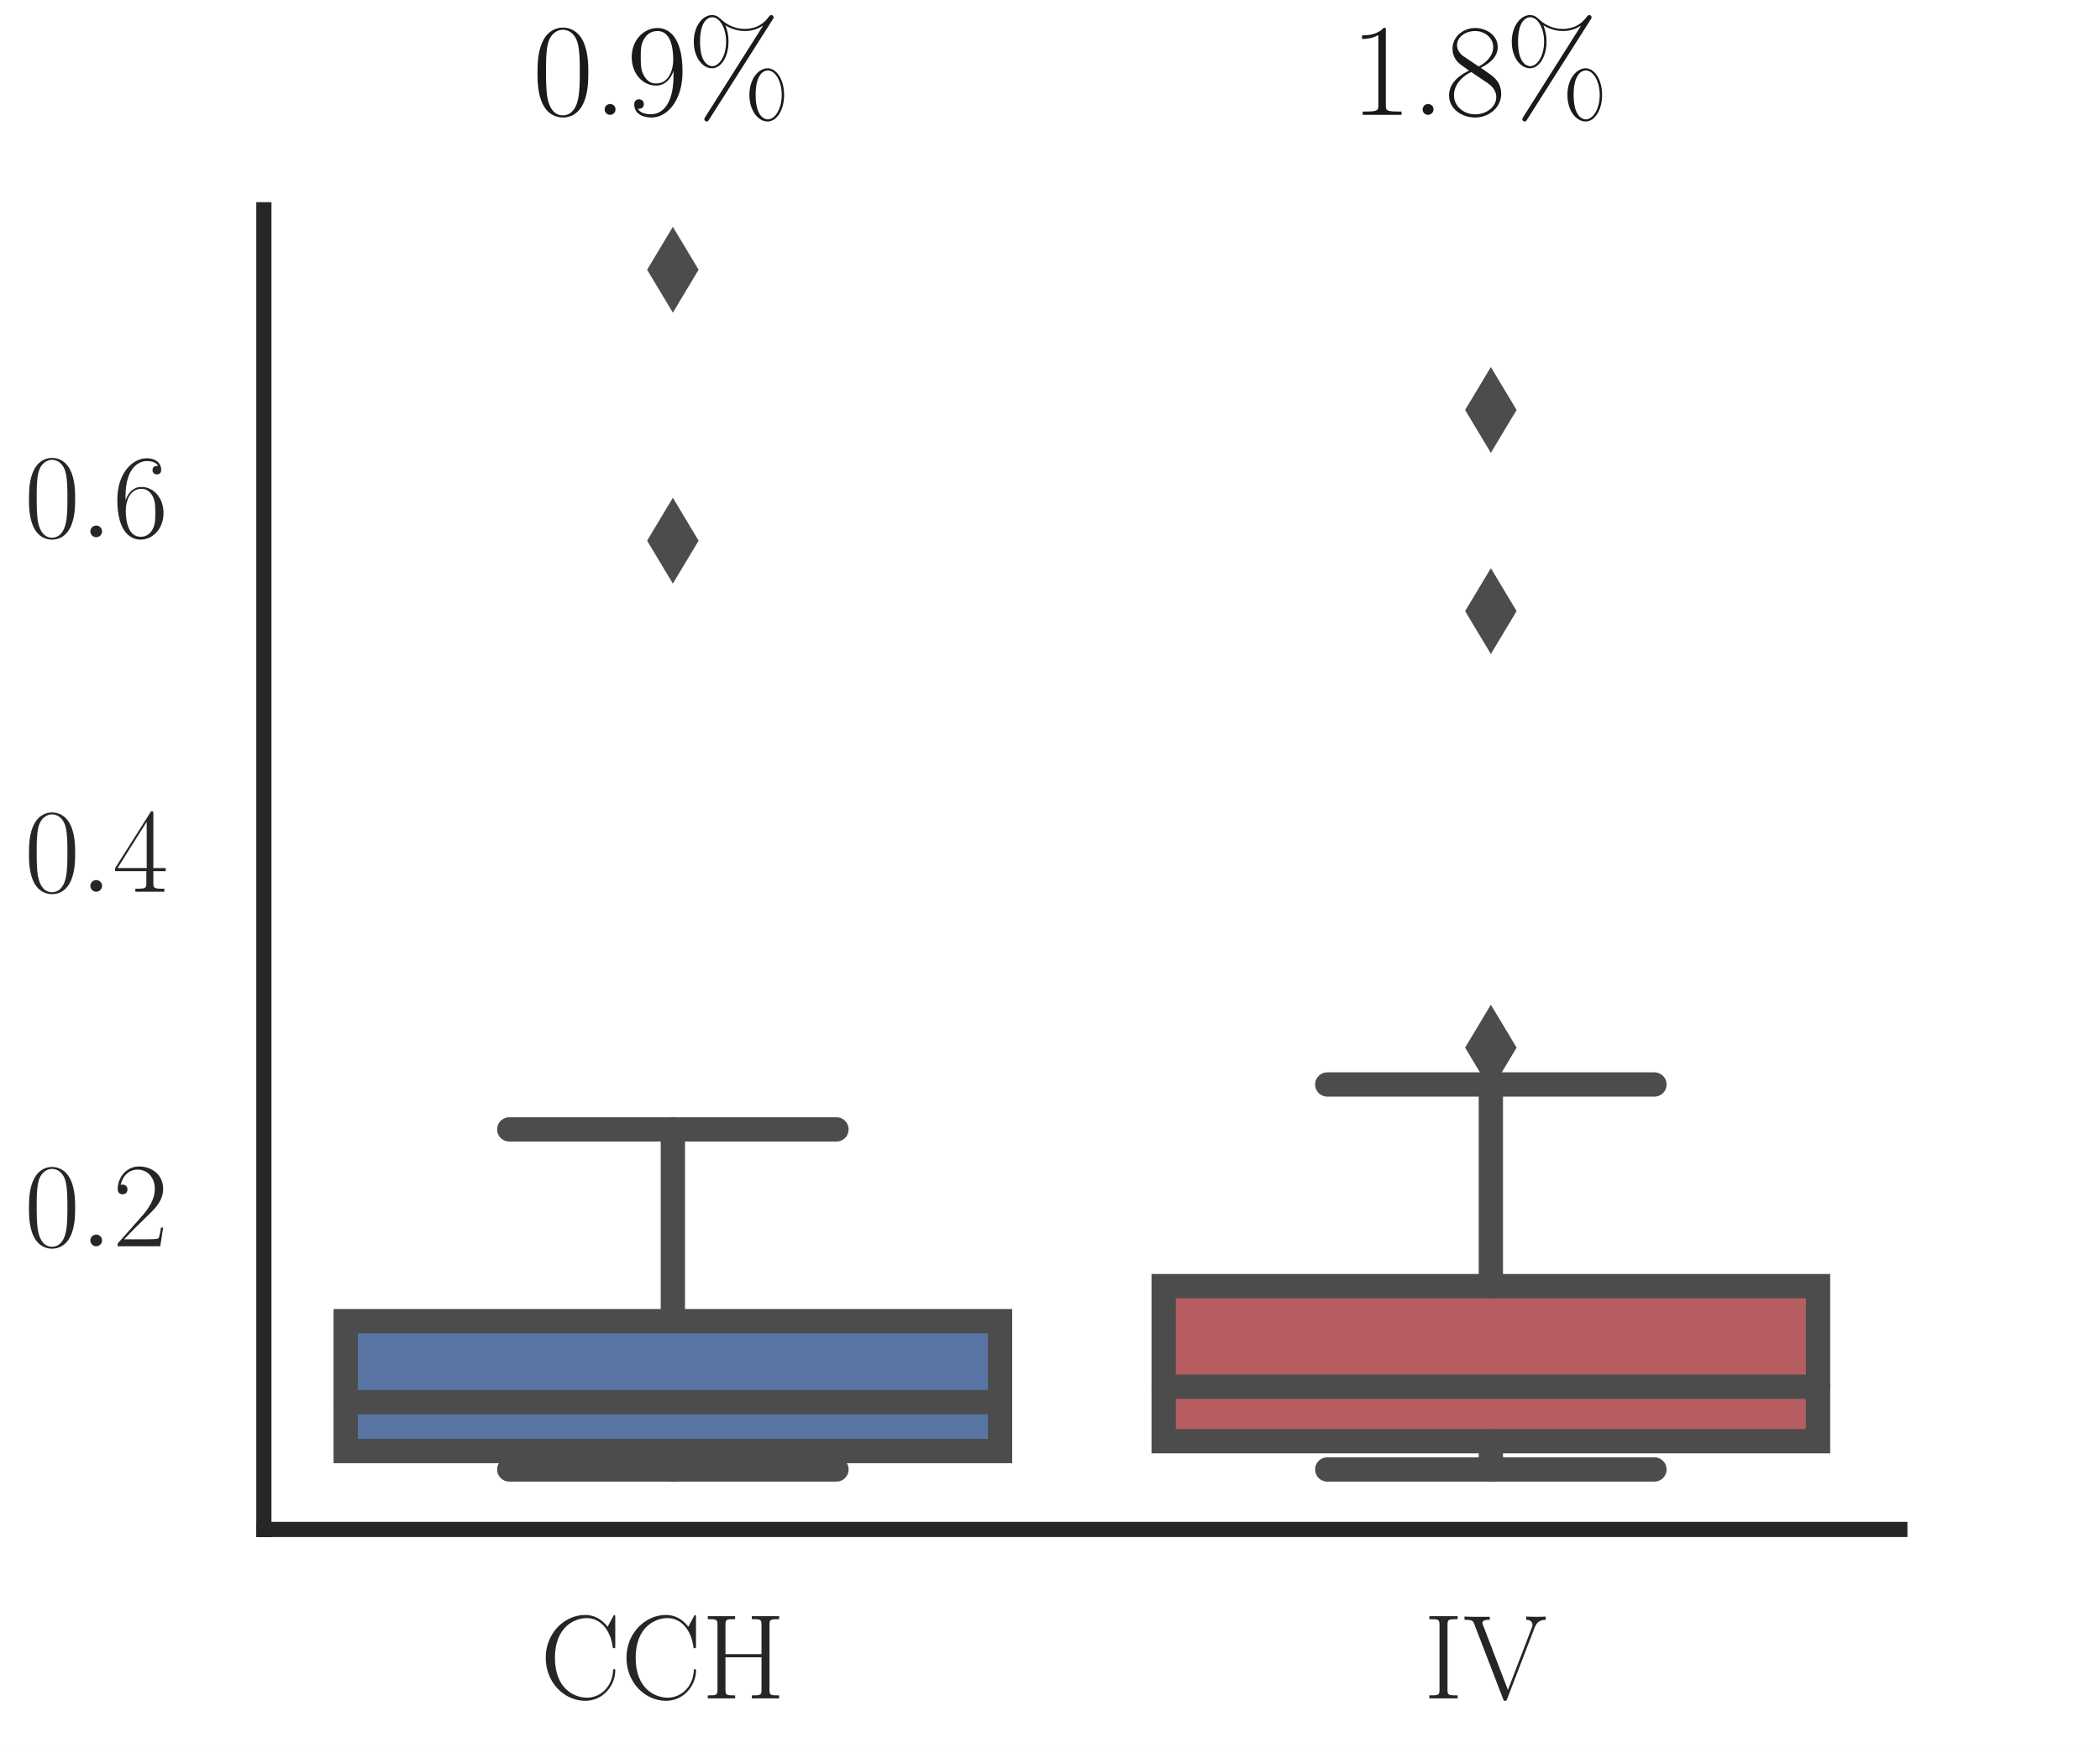
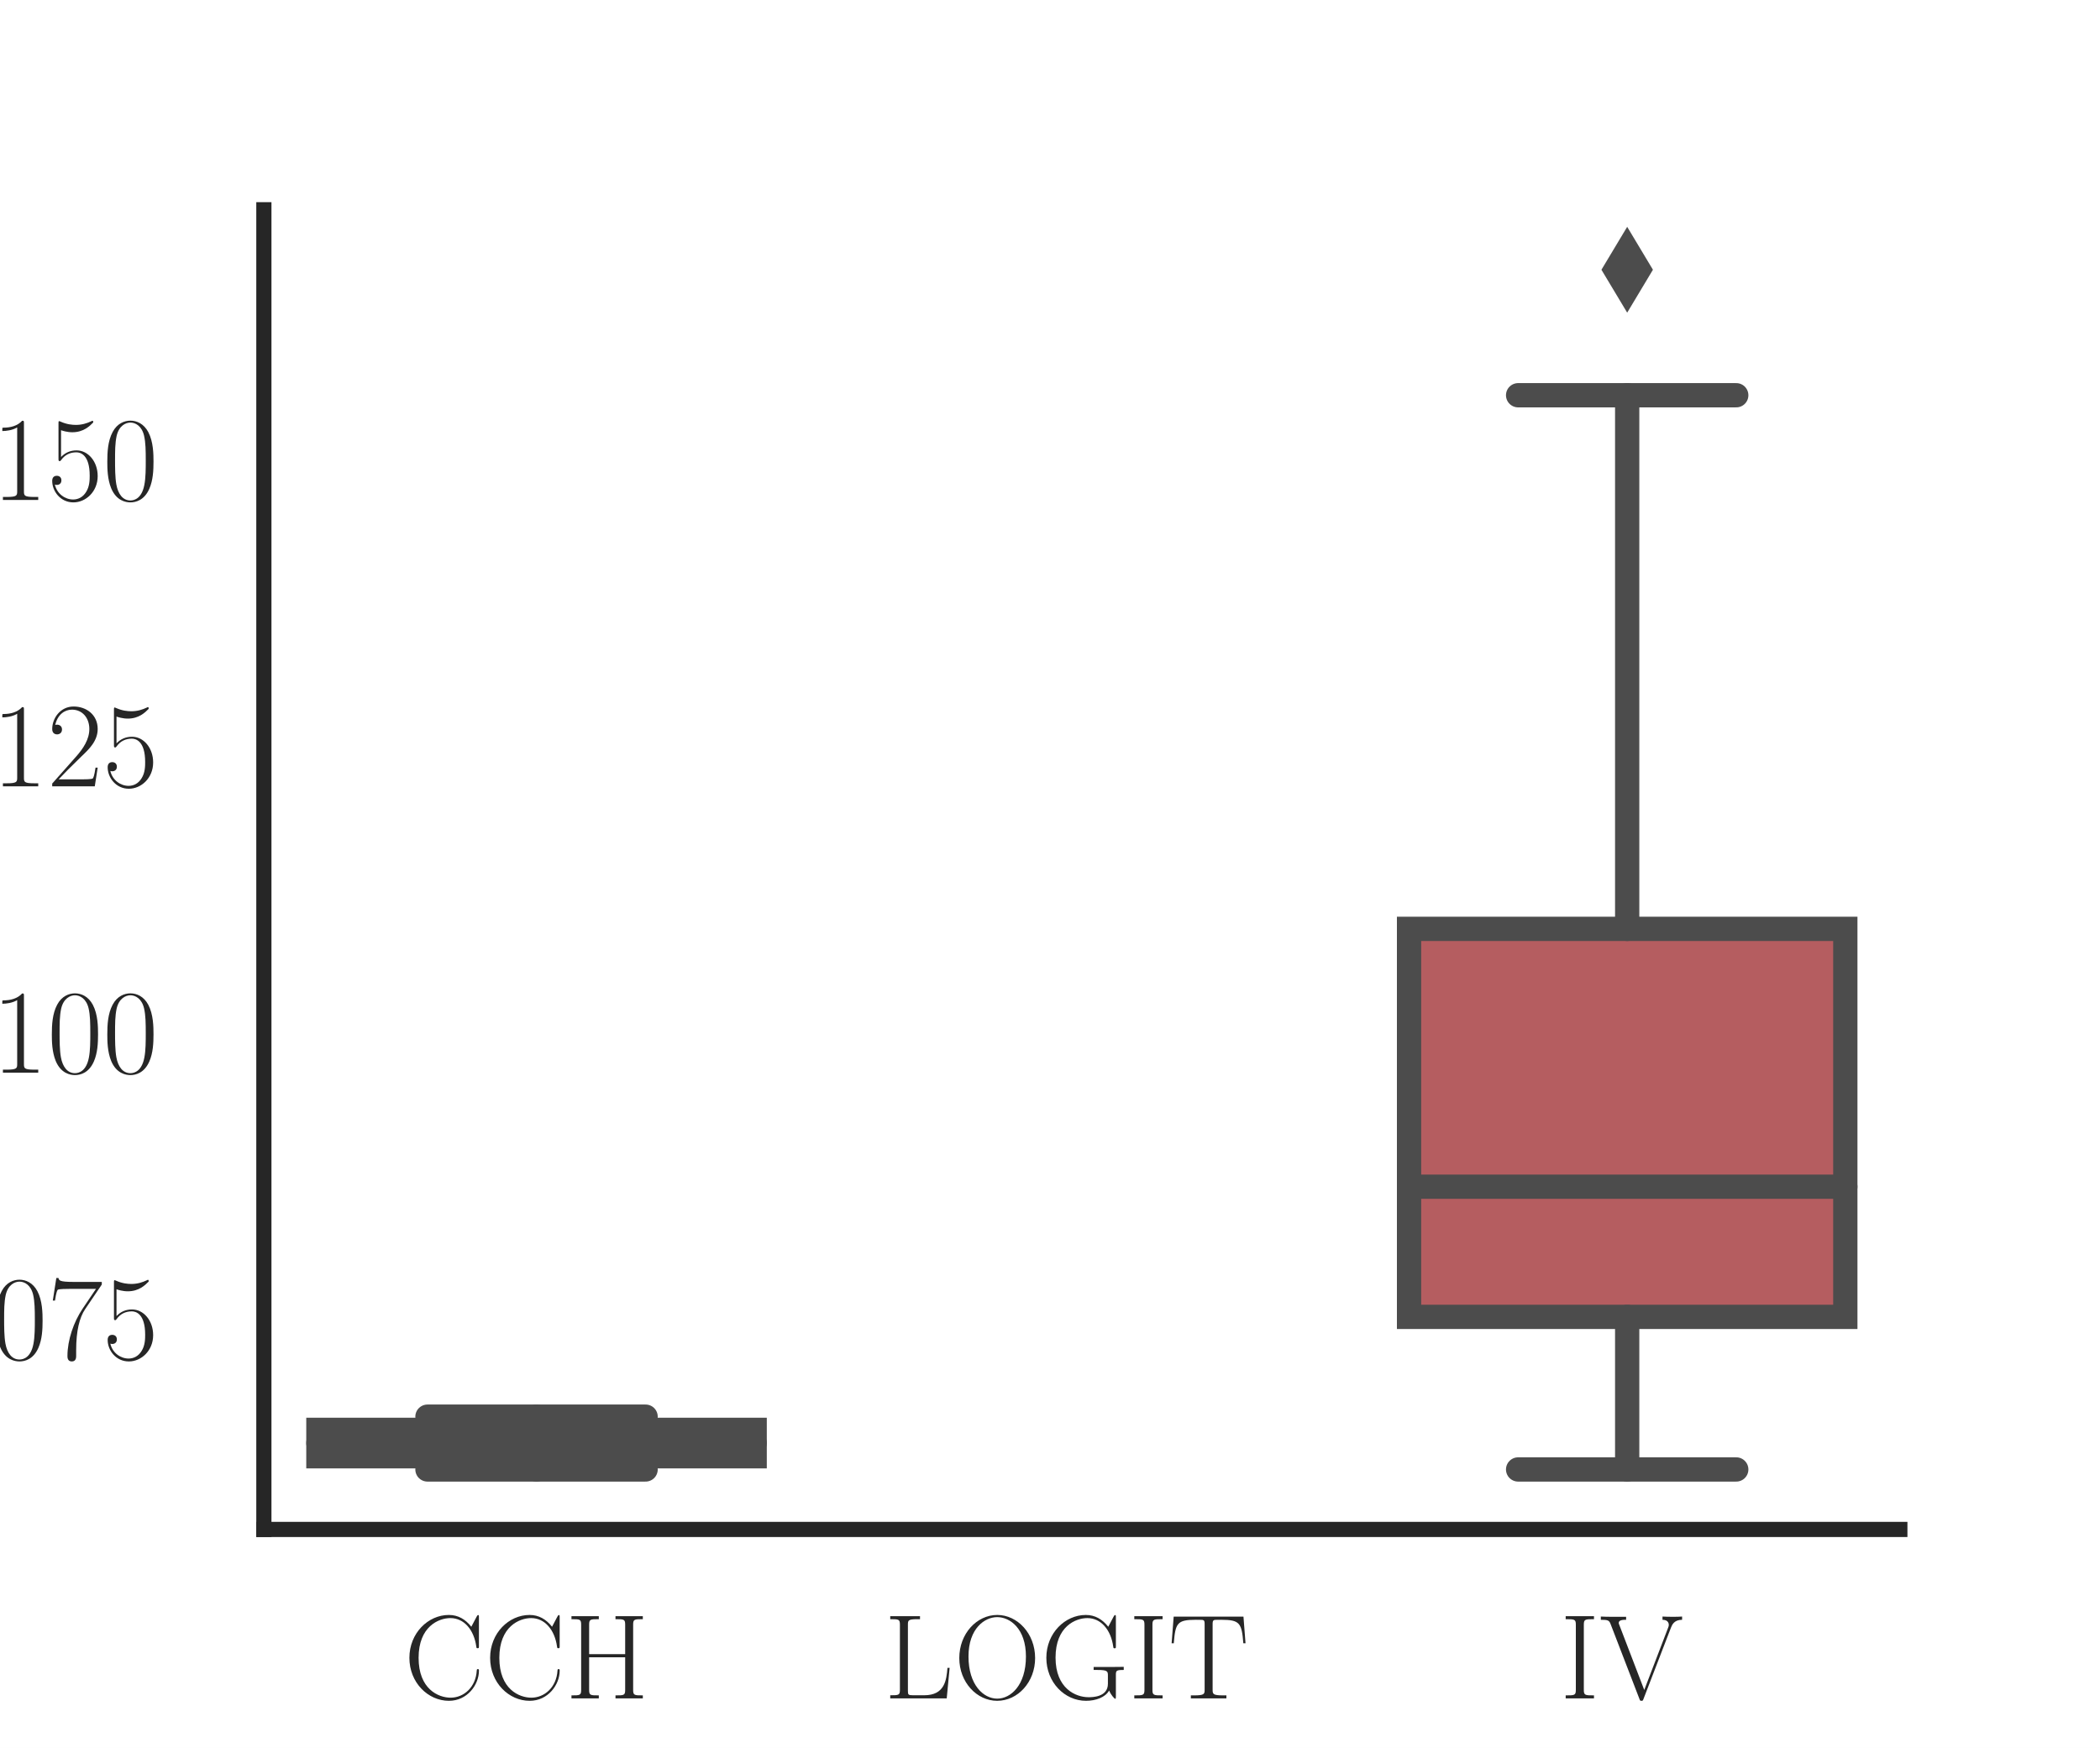
<svg xmlns="http://www.w3.org/2000/svg" xmlns:xlink="http://www.w3.org/1999/xlink" height="144pt" version="1.1" viewBox="0 0 173 144" width="173pt">
  <defs>
    <style type="text/css">
*{stroke-linecap:butt;stroke-linejoin:round;}
  </style>
  </defs>
  <g id="figure_1">
    <g id="patch_1">
      <path d="M 0 144  L 173.902 144  L 173.902 0  L 0 0  z " style="fill:#ffffff;" />
    </g>
    <g id="axes_1">
      <g id="patch_2">
        <path d="M 21.738 126  L 156.511 126  L 156.511 17.28  L 21.738 17.28  z " style="fill:#ffffff;" />
      </g>
      <g id="matplotlib.axis_1">
        <g id="xtick_1">
          <g id="line2d_1" />
          <g id="text_1">
            <defs>
              <path d="M 62.094 67.016  C 62.094 68.797 62 68.906 61.406 68.906  C 61 68.906 60.906 68.797 60.203 67.609  L 55.797 59.25  C 50.906 65.422 44.906 69 37.203 69  C 20.094 69 4.594 54 4.594 33.562  C 4.594 12.906 20.094 -2 37.297 -2  C 52.594 -2 62.094 11.406 62.094 22.828  C 62.094 23.812 62.094 24.219 61.203 24.219  C 60.406 24.219 60.406 23.922 60.297 23.031  C 59.5 9.141 49.5 0.594 38.703 0.594  C 28.5 0.594 12.203 7.734 12.203 33.547  C 12.203 59.453 28.797 66.406 38.5 66.406  C 49.797 66.406 58 56.688 59.906 42.891  C 60.094 41.688 60.094 41.484 61 41.484  C 62.094 41.484 62.094 41.688 62.094 43.484  z " id="CMR17-67" />
              <path d="M 56.094 61.016  C 56.094 65.5 57.203 65.5 64.094 65.5  L 64.094 68  C 61.203 68 55.906 68 52.797 68  C 49.703 68 44.406 68 41.5 68  L 41.5 65.5  C 48.406 65.5 49.5 65.5 49.5 61  L 49.5 36.578  L 19.703 36.578  L 19.703 61  C 19.703 65.5 20.797 65.5 27.703 65.5  L 27.703 68  C 24.797 68 19.5 68 16.406 68  C 13.297 68 8 68 5.094 68  L 5.094 65.5  C 12 65.5 13.094 65.5 13.094 61.016  L 13.094 6.984  C 13.094 2.5 12 2.5 5.094 2.5  L 5.094 0  C 8 0 13.297 0 16.406 0  C 19.5 0 24.797 0 27.703 0  L 27.703 2.5  C 20.797 2.5 19.703 2.5 19.703 6.969  L 19.703 34  L 49.5 34  L 49.5 6.969  C 49.5 2.5 48.406 2.5 41.5 2.5  L 41.5 0  C 44.406 0 49.703 0 52.797 0  C 55.906 0 61.203 0 64.094 0  L 64.094 2.5  C 57.203 2.5 56.094 2.5 56.094 6.984  z " id="CMR17-72" />
            </defs>
-             <g style="fill:#262626;" transform="translate(44.49989 139.9185)scale(0.1 -0.1)">
+             <g style="fill:#262626;" transform="translate(33.26875 139.9185)scale(0.1 -0.1)">
              <use transform="scale(0.996264)" xlink:href="#CMR17-67" />
              <use transform="translate(66.50988 0)scale(0.996264)" xlink:href="#CMR17-67" />
              <use transform="translate(133.0198 0)scale(0.996264)" xlink:href="#CMR17-72" />
            </g>
          </g>
        </g>
        <g id="xtick_2">
          <g id="line2d_2" />
          <g id="text_2">
            <defs>
+               <path d="M 54.203 25.234  L 52.406 25.234  C 51.594 15.359 50.297 2.594 33.203 2.594  L 23.906 2.594  C 19.906 2.594 19.703 3.078 19.703 6.469  L 19.703 60.906  C 19.703 64.516 19.906 65.5 27.5 65.5  L 29.703 65.5  L 29.703 68  C 25.594 68 20.797 68 16.703 68  C 13.594 68 8 68 5.094 68  L 5.094 65.5  C 12 65.5 13.094 65.5 13.094 61.016  L 13.094 7.062  C 13.094 2.594 12 2.594 5.094 2.594  L 5.094 0  L 51.797 0  z " id="CMR17-76" />
+               <path d="M 67.297 33.359  C 67.297 53.703 52.594 69 36 69  C 19 69 4.594 53.5 4.594 33.359  C 4.594 13.203 19.203 -2 35.906 -2  C 53 -2 67.297 13.5 67.297 33.359  z M 36 -0.203  C 24.594 -0.203 12.203 11.109 12.203 34.641  C 12.203 58.062 25.797 67.203 35.906 67.203  C 46.5 67.203 59.703 57.781 59.703 34.641  C 59.703 10.719 47 -0.203 36 -0.203  z " id="CMR17-79" />
+               <path d="M 62.094 19.266  C 62.094 23.016 62.406 23.516 68.594 23.516  L 68.594 26.094  C 66.203 26 60.797 26 58.094 26  C 55.297 26 47.5 26 43.703 26  L 43.703 23.516  L 46.703 23.516  C 55.297 23.516 55.5 22.406 55.5 18.766  L 55.5 12.094  C 55.5 0.984 42.5 0.984 39.406 0.984  C 29.094 0.984 12.203 7.984 12.203 33.75  C 12.203 59.5 28.797 66.406 38.5 66.406  C 49.797 66.406 58 56.656 59.906 42.828  C 60.094 41.625 60.094 41.422 61 41.422  C 62.094 41.422 62.094 41.625 62.094 43.422  L 62.094 67  C 62.094 68.781 62 68.891 61.406 68.891  C 61 68.891 60.906 68.781 60.203 67.594  L 55.797 59.234  C 50.906 65.422 44.906 69 37.203 69  C 20.094 69 4.594 54 4.594 33.562  C 4.594 13.203 19.797 -2 37.406 -2  C 45.5 -2 53.406 0.875 56.5 6.516  C 58.203 2.469 61 -0.312 61.5 -0.312  C 62 -0.312 62.094 -0.203 62.094 1.562  z " id="CMR17-71" />
              <path d="M 19.703 61.016  C 19.703 65.5 20.906 65.5 28.094 65.5  L 28.094 68  C 24.906 68 19.797 68 16.406 68  C 13 68 7.906 68 4.703 68  L 4.703 65.5  C 11.906 65.5 13.094 65.5 13.094 61.016  L 13.094 6.984  C 13.094 2.5 11.906 2.5 4.703 2.5  L 4.703 0  C 7.906 0 13 0 16.406 0  C 19.797 0 24.906 0 28.094 0  L 28.094 2.5  C 20.906 2.5 19.703 2.5 19.703 6.984  z " id="CMR17-73" />
+               <path d="M 62.203 67.594  L 4.5 67.594  L 2.797 45.594  L 4.594 45.594  C 5.906 62.125 7.297 65 22.703 65  C 24.5 65 27.406 65 28.203 64.906  C 30.094 64.609 30.094 63.406 30.094 61.125  L 30.094 7.172  C 30.094 3.594 29.797 2.5 21.5 2.5  L 18.703 2.5  L 18.703 0  C 23.5 0 28.5 0 33.406 0  C 38.297 0 43.297 0 48.094 0  L 48.094 2.5  L 45.297 2.5  C 37 2.5 36.703 3.594 36.703 7.172  L 36.703 61.125  C 36.703 63.312 36.703 64.516 38.5 64.906  C 39.297 65 42.203 65 44 65  C 59.297 65 60.797 62.125 62.094 45.594  L 63.906 45.594  z " id="CMR17-84" />
+             </defs>
+             <g style="fill:#262626;" transform="translate(72.83147 139.9185)scale(0.1 -0.1)">
+               <use transform="scale(0.996264)" xlink:href="#CMR17-76" />
+               <use transform="translate(57.38141 0)scale(0.996264)" xlink:href="#CMR17-79" />
+               <use transform="translate(129.0962 0)scale(0.996264)" xlink:href="#CMR17-71" />
+               <use transform="translate(201.4515 0)scale(0.996264)" xlink:href="#CMR17-73" />
+               <use transform="translate(234.09 0)scale(0.996264)" xlink:href="#CMR17-84" />
+             </g>
+           </g>
+         </g>
+         <g id="xtick_3">
+           <g id="line2d_3" />
+           <g id="text_3">
+             <defs>
              <path d="M 59 58.516  C 59.906 60.719 61.5 65 68.203 65  L 68.203 67.688  C 65.906 67.484 63.297 67.484 60.797 67.484  C 58.406 67.484 54.297 67.484 52 67.688  L 52 65  C 57 65 57.203 61.5 57.203 60.906  C 57.203 59.797 56.906 59.109 56.594 58.312  L 36.906 6.969  L 16.297 60.719  C 16 61.422 15.797 61.922 15.797 62.406  C 15.797 65 19.797 65 21.906 65  L 21.906 67.484  C 18.703 67.484 14 67.484 10.703 67.484  C 8.094 67.484 3.406 67.484 1 67.688  L 1 65  C 6.797 65 7.906 64.609 9.094 61.422  L 32.906 -0.406  C 33.406 -1.797 33.5 -2 34.594 -2  C 35.703 -2 35.797 -1.797 36.297 -0.406  z " id="CMR17-86" />
            </defs>
-             <g style="fill:#262626;" transform="translate(117.2832 139.9185)scale(0.1 -0.1)">
+             <g style="fill:#262626;" transform="translate(128.5143 139.9185)scale(0.1 -0.1)">
              <use transform="scale(0.996264)" xlink:href="#CMR17-73" />
              <use transform="translate(32.63841 0)scale(0.996264)" xlink:href="#CMR17-86" />
            </g>
          </g>
        </g>
      </g>
      <g id="matplotlib.axis_2">
        <g id="ytick_1">
-           <g id="line2d_3" />
-           <g id="text_3">
+           <g id="line2d_4" />
+           <g id="text_4">
            <defs>
              <path d="M 42 31.641  C 42 37.75 41.906 48.125 37.703 56.109  C 34 63.109 28.094 65.594 22.906 65.594  C 18.094 65.594 12 63.406 8.203 56.203  C 4.203 48.719 3.797 39.438 3.797 31.641  C 3.797 25.953 3.906 17.281 7 9.672  C 11.297 -0.609 19 -2 22.906 -2  C 27.5 -2 34.5 -0.109 38.594 9.375  C 41.594 16.281 42 24.359 42 31.641  z M 22.906 -0.406  C 16.5 -0.406 12.703 5.078 11.297 12.688  C 10.203 18.562 10.203 27.156 10.203 32.75  C 10.203 40.438 10.203 46.828 11.5 52.922  C 13.406 61.391 19 64 22.906 64  C 27 64 32.297 61.297 34.203 53.125  C 35.5 47.438 35.594 40.734 35.594 32.75  C 35.594 26.25 35.594 18.266 34.406 12.375  C 32.297 1.484 26.406 -0.406 22.906 -0.406  z " id="CMR17-48" />
              <path d="M 18.406 4.797  C 18.406 7.688 16 9.672 13.594 9.672  C 10.703 9.672 8.703 7.281 8.703 4.891  C 8.703 2 11.094 0 13.5 0  C 16.406 0 18.406 2.391 18.406 4.797  z " id="CMMI12-58" />
-               <path d="M 41.703 15.453  L 39.906 15.453  C 38.906 8.375 38.094 7.172 37.703 6.562  C 37.203 5.766 30 5.766 28.594 5.766  L 9.406 5.766  C 13 9.672 20 16.75 28.5 24.953  C 34.594 30.734 41.703 37.531 41.703 47.422  C 41.703 59.219 32.297 66 21.797 66  C 10.797 66 4.094 56.312 4.094 47.344  C 4.094 43.438 7 42.938 8.203 42.938  C 9.203 42.938 12.203 43.547 12.203 47.031  C 12.203 50.109 9.594 51 8.203 51  C 7.594 51 7 50.906 6.594 50.703  C 8.5 59.219 14.297 63.406 20.406 63.406  C 29.094 63.406 34.797 56.516 34.797 47.422  C 34.797 38.734 29.703 31.25 24 24.75  L 4.094 2.281  L 4.094 0  L 39.297 0  z " id="CMR17-50" />
-             </defs>
-             <g style="fill:#262626;" transform="translate(2.007621 102.6714)scale(0.1 -0.1)">
-               <use transform="scale(0.996264)" xlink:href="#CMR17-48" />
-               <use transform="translate(45.69048 0)scale(0.996264)" xlink:href="#CMMI12-58" />
-               <use transform="translate(72.78765 0)scale(0.996264)" xlink:href="#CMR17-50" />
+               <path d="M 45.094 61.578  L 45.094 63.766  L 21.594 63.766  C 9.906 63.766 9.703 65.078 9.297 67  L 7.5 67  L 4.594 48.344  L 6.406 48.344  C 6.703 50.234 7.406 55.312 8.594 57.203  C 9.203 58 16.594 58 18.297 58  L 40.297 58  L 29.203 41.578  C 21.797 30.531 16.703 15.609 16.703 2.578  C 16.703 1.391 16.703 -2 20.297 -2  C 23.906 -2 23.906 1.391 23.906 2.672  L 23.906 7.266  C 23.906 23.562 26.703 34.312 31.297 41.188  z " id="CMR17-55" />
+               <path d="M 11.406 57.688  C 12.406 57.281 16.5 56 20.703 56  C 30 56 35.094 61.109 38 64.062  C 38 64.953 38 65.5 37.406 65.5  C 37.297 65.5 37.094 65.5 36.297 65.047  C 32.797 63.406 28.703 62.078 23.703 62.078  C 20.703 62.078 16.203 62.484 11.297 64.672  C 10.203 65.172 10 65.172 9.906 65.172  C 9.406 65.172 9.297 65.062 9.297 63.078  L 9.297 34.422  C 9.297 32.641 9.297 32.141 10.297 32.141  C 10.797 32.141 11 32.344 11.5 33.031  C 14.703 37.516 19.094 39.406 24.094 39.406  C 27.594 39.406 35.094 37.219 35.094 20.141  C 35.094 16.953 35.094 11.172 32.094 6.578  C 29.594 2.484 25.703 0.391 21.406 0.391  C 14.797 0.391 8.094 5 6.297 12.719  C 6.703 12.609 7.5 12.422 7.906 12.422  C 9.203 12.422 11.703 13.125 11.703 16.219  C 11.703 18.906 9.797 20 7.906 20  C 5.594 20 4.094 18.594 4.094 15.797  C 4.094 7.094 11 -2 21.594 -2  C 31.906 -2 41.703 6.875 41.703 19.75  C 41.703 31.719 33.906 41 24.203 41  C 19.094 41 14.797 39.109 11.406 35.531  z " id="CMR17-53" />
+             </defs>
+             <g style="fill:#262626;" transform="translate(-7.955049 111.9602)scale(0.1 -0.1)">
+               <use transform="scale(0.996264)" xlink:href="#CMR17-48" />
+               <use transform="translate(45.69048 0)scale(0.996264)" xlink:href="#CMMI12-58" />
+               <use transform="translate(72.78765 0)scale(0.996264)" xlink:href="#CMR17-48" />
+               <use transform="translate(118.4781 0)scale(0.996264)" xlink:href="#CMR17-55" />
+               <use transform="translate(164.1686 0)scale(0.996264)" xlink:href="#CMR17-53" />
            </g>
          </g>
        </g>
        <g id="ytick_2">
-           <g id="line2d_4" />
-           <g id="text_4">
-             <defs>
-               <path d="M 33.594 64.406  C 33.594 66.5 33.5 66.5 31.703 66.5  L 2 19.594  L 2 17  L 27.797 17  L 27.797 7.141  C 27.797 3.5 27.594 2.5 20.594 2.5  L 18.703 2.5  L 18.703 0  C 21.906 0 27.297 0 30.703 0  C 34.094 0 39.5 0 42.703 0  L 42.703 2.5  L 40.797 2.5  C 33.797 2.5 33.594 3.5 33.594 7.141  L 33.594 17  L 43.797 17  L 43.797 19.594  L 33.594 19.594  z M 28.094 57.859  L 28.094 19.594  L 4 19.594  z " id="CMR17-52" />
-             </defs>
-             <g style="fill:#262626;" transform="translate(2.007621 73.46484)scale(0.1 -0.1)">
-               <use transform="scale(0.996264)" xlink:href="#CMR17-48" />
-               <use transform="translate(45.69048 0)scale(0.996264)" xlink:href="#CMMI12-58" />
-               <use transform="translate(72.78765 0)scale(0.996264)" xlink:href="#CMR17-52" />
-             </g>
-           </g>
-         </g>
-         <g id="ytick_3">
          <g id="line2d_5" />
          <g id="text_5">
            <defs>
-               <path d="M 10.594 34  C 10.594 57.656 21.797 63 28.297 63  C 30.406 63 35.5 62.641 37.5 59  C 35.906 59 32.906 59 32.906 55.516  C 32.906 52.828 35.094 51.922 36.5 51.922  C 37.406 51.922 40.094 52.312 40.094 55.625  C 40.094 61.781 35.094 65.297 28.203 65.297  C 16.297 65.297 3.797 52.969 3.797 31  C 3.797 3.953 15.094 -2 23.094 -2  C 32.797 -2 42 6.672 42 20.047  C 42 32.516 33.906 41.594 23.703 41.594  C 17.594 41.594 13.094 37.609 10.594 30.625  z M 23.094 0.391  C 10.797 0.391 10.797 18.75 10.797 22.438  C 10.797 29.625 14.203 40 23.5 40  C 25.203 40 30.094 40 33.406 33.125  C 35.203 29.219 35.203 25.141 35.203 20.141  C 35.203 14.75 35.203 10.781 33.094 6.781  C 30.906 2.672 27.703 0.391 23.094 0.391  z " id="CMR17-54" />
-             </defs>
-             <g style="fill:#262626;" transform="translate(2.007621 44.25831)scale(0.1 -0.1)">
-               <use transform="scale(0.996264)" xlink:href="#CMR17-48" />
-               <use transform="translate(45.69048 0)scale(0.996264)" xlink:href="#CMMI12-58" />
-               <use transform="translate(72.78765 0)scale(0.996264)" xlink:href="#CMR17-54" />
-             </g>
-           </g>
-         </g>
-         <g id="text_6">
+               <path d="M 26.594 63.406  C 26.594 65.5 26.5 65.5 25.094 65.5  C 21.203 61.188 15.297 59.797 9.703 59.797  C 9.406 59.797 8.906 59.797 8.797 59.5  C 8.703 59.297 8.703 59.094 8.703 57  C 11.797 57 17 57.594 21 59.984  L 21 7.203  C 21 3.688 20.797 2.5 12.203 2.5  L 9.203 2.5  L 9.203 0  C 14 0 19 0 23.797 0  C 28.594 0 33.594 0 38.406 0  L 38.406 2.5  L 35.406 2.5  C 26.797 2.5 26.594 3.594 26.594 7.156  z " id="CMR17-49" />
+             </defs>
+             <g style="fill:#262626;" transform="translate(-7.955049 88.36987)scale(0.1 -0.1)">
+               <use transform="scale(0.996264)" xlink:href="#CMR17-48" />
+               <use transform="translate(45.69048 0)scale(0.996264)" xlink:href="#CMMI12-58" />
+               <use transform="translate(72.78765 0)scale(0.996264)" xlink:href="#CMR17-49" />
+               <use transform="translate(118.4781 0)scale(0.996264)" xlink:href="#CMR17-48" />
+               <use transform="translate(164.1686 0)scale(0.996264)" xlink:href="#CMR17-48" />
+             </g>
+           </g>
+         </g>
+         <g id="ytick_3">
+           <g id="line2d_6" />
+           <g id="text_6">
+             <defs>
+               <path d="M 41.703 15.453  L 39.906 15.453  C 38.906 8.375 38.094 7.172 37.703 6.562  C 37.203 5.766 30 5.766 28.594 5.766  L 9.406 5.766  C 13 9.672 20 16.75 28.5 24.953  C 34.594 30.734 41.703 37.531 41.703 47.422  C 41.703 59.219 32.297 66 21.797 66  C 10.797 66 4.094 56.312 4.094 47.344  C 4.094 43.438 7 42.938 8.203 42.938  C 9.203 42.938 12.203 43.547 12.203 47.031  C 12.203 50.109 9.594 51 8.203 51  C 7.594 51 7 50.906 6.594 50.703  C 8.5 59.219 14.297 63.406 20.406 63.406  C 29.094 63.406 34.797 56.516 34.797 47.422  C 34.797 38.734 29.703 31.25 24 24.75  L 4.094 2.281  L 4.094 0  L 39.297 0  z " id="CMR17-50" />
+             </defs>
+             <g style="fill:#262626;" transform="translate(-7.955049 64.77952)scale(0.1 -0.1)">
+               <use transform="scale(0.996264)" xlink:href="#CMR17-48" />
+               <use transform="translate(45.69048 0)scale(0.996264)" xlink:href="#CMMI12-58" />
+               <use transform="translate(72.78765 0)scale(0.996264)" xlink:href="#CMR17-49" />
+               <use transform="translate(118.4781 0)scale(0.996264)" xlink:href="#CMR17-50" />
+               <use transform="translate(164.1686 0)scale(0.996264)" xlink:href="#CMR17-53" />
+             </g>
+           </g>
+         </g>
+         <g id="ytick_4">
+           <g id="line2d_7" />
+           <g id="text_7">
+             <g style="fill:#262626;" transform="translate(-7.955049 41.18918)scale(0.1 -0.1)">
+               <use transform="scale(0.996264)" xlink:href="#CMR17-48" />
+               <use transform="translate(45.69048 0)scale(0.996264)" xlink:href="#CMMI12-58" />
+               <use transform="translate(72.78765 0)scale(0.996264)" xlink:href="#CMR17-49" />
+               <use transform="translate(118.4781 0)scale(0.996264)" xlink:href="#CMR17-53" />
+               <use transform="translate(164.1686 0)scale(0.996264)" xlink:href="#CMR17-48" />
+             </g>
+           </g>
+         </g>
+         <g id="text_8">
          <defs>
            <path d="M 54.406 67.578  L 5.094 67.578  L 5.094 65  C 12 65 13.094 65 13.094 60.531  L 13.094 6.969  C 13.094 2.5 12 2.5 5.094 2.5  L 5.094 0  C 8 0 13.594 0 16.703 0  C 20.797 0 25.594 0 29.703 0  L 29.703 2.5  L 27.5 2.5  C 19.906 2.5 19.703 3.484 19.703 7.062  L 19.703 32.422  L 28.703 32.422  C 38 32.422 38.906 29.141 38.906 20.812  L 40.703 20.812  L 40.703 46.672  L 38.906 46.672  C 38.906 38.281 38 35 28.703 35  L 19.703 35  L 19.703 61.109  C 19.703 64.5 19.906 65 23.906 65  L 36.797 65  C 51.906 65 53.594 58.828 55 45.562  L 56.797 45.562  z " id="CMR17-70" />
            <path d="M 36 25.828  C 36 32.375 36 35.844 31.797 39.734  C 28.094 43 23.797 44 20.406 44  C 12.5 44 6.797 37.609 6.797 30.797  C 6.797 27 9.797 27 10.406 27  C 11.703 27 14 27.781 14 30.531  C 14 33 12.094 34.078 10.406 34.078  C 10 34.078 9.5 33.969 9.203 33.875  C 11.297 40.5 16.703 42.406 20.203 42.406  C 25.203 42.406 30.703 37.953 30.703 29.453  L 30.703 25  C 24.797 25 17.703 24.203 12.094 21.203  C 5.797 17.703 4 12.703 4 8.906  C 4 1.203 13 -1 18.297 -1  C 23.797 -1 28.906 2.172 31.094 7.984  C 31.297 3.641 34.094 -0.281 38.5 -0.281  C 40.594 -0.281 45.906 1.094 45.906 8.859  L 45.906 14.375  L 44.094 14.375  L 44.094 8.781  C 44.094 2.781 41.406 2 40.094 2  C 36 2 36 7.156 36 11.531  z M 30.703 13.594  C 30.703 4.953 24.5 0.594 19 0.594  C 14 0.594 10.094 4.297 10.094 8.906  C 10.094 11.891 11.406 17.188 17.203 20.391  C 22 23.094 27.5 23.5 30.703 23.5  z " id="CMR17-97" />
            <path d="M 15.297 68.688  L 3.406 67.594  L 3.406 65  C 9.297 65 10.203 64.406 10.203 59.641  L 10.203 6.656  C 10.203 2.875 9.797 2.391 3.406 2.391  L 3.406 -0.203  C 5.797 0 10.203 0 12.703 0  C 15.297 0 19.703 0 22.094 -0.203  L 22.094 2.391  C 15.703 2.391 15.297 2.781 15.297 6.656  z " id="CMR17-108" />
            <path d="M 30.906 42.141  C 30.906 43.953 30.797 44.047 30.203 44.047  C 29.797 44.047 29.703 43.953 28.5 42.453  C 28.203 42.047 27.297 41.031 27 40.641  C 23.797 44.047 19.297 44.047 17.594 44.047  C 6.5 44.047 2.5 38.234 2.5 32.438  C 2.5 23.406 12.703 21.328 15.594 20.703  C 21.906 19.422 24.094 19.016 26.203 17.203  C 27.5 16.016 29.703 13.812 29.703 10.219  C 29.703 6 27.297 0.594 18.094 0.594  C 9.406 0.594 6.297 7.188 4.5 15.953  C 4.203 17.344 4.203 17.453 3.406 17.453  C 2.594 17.453 2.5 17.344 2.5 15.359  L 2.5 0.984  C 2.5 -0.797 2.594 -0.906 3.203 -0.906  C 3.703 -0.906 3.797 -0.797 4.297 0  C 4.906 0.891 6.406 3.297 7 4.312  C 9 1.609 12.5 -1 18.094 -1  C 28 -1 33.297 4.422 33.297 12.25  C 33.297 17.375 30.594 20.078 29.297 21.281  C 26.297 24.391 22.797 25.094 18.594 25.891  C 13.094 27.109 6.094 28.516 6.094 34.641  C 6.094 37.234 7.5 42.766 17.594 42.766  C 28.297 42.766 28.906 32.719 29.094 29.5  C 29.203 29 29.703 28.891 30 28.891  C 30.906 28.891 30.906 29.203 30.906 30.906  z " id="CMR17-115" />
            <path d="M 38.094 23  C 38.5 23.406 38.5 23.609 38.5 24.625  C 38.5 34.969 33.094 44 21.703 44  C 11.094 44 2.703 33.891 2.703 21.609  C 2.703 8.609 12.203 -1 22.797 -1  C 34 -1 38.406 9.484 38.406 11.562  C 38.406 12.25 37.797 12.25 37.594 12.25  C 36.906 12.25 36.797 12.047 36.406 10.875  C 34.203 4.141 28.703 0.797 23.5 0.797  C 19.203 0.797 14.906 3.172 12.203 7.5  C 9.094 12.547 9.094 18.375 9.094 23  z M 9.203 24.5  C 9.906 39.141 17.594 42.406 21.594 42.406  C 28.406 42.406 33 35.891 33.094 24.5  z " id="CMR17-101" />
            <path d="M 41.5 30.203  C 41.5 35.297 40.5 43.594 28.703 43.594  C 20.797 43.594 16.703 37.5 15.203 33.5  L 15.094 33.5  L 15.094 43.594  L 3.297 42.5  L 3.297 39.906  C 9.203 39.906 10.094 39.297 10.094 34.5  L 10.094 6.688  C 10.094 2.875 9.703 2.391 3.297 2.391  L 3.297 -0.203  C 5.703 0 10.094 0 12.703 0  C 15.297 0 19.797 0 22.203 -0.203  L 22.203 2.391  C 15.797 2.391 15.406 2.781 15.406 6.688  L 15.406 25.906  C 15.406 35.109 21 42 28 42  C 35.406 42 36.203 35.406 36.203 30.594  L 36.203 6.688  C 36.203 2.875 35.797 2.391 29.406 2.391  L 29.406 -0.203  C 31.797 0 36.203 0 38.797 0  C 41.406 0 45.906 0 48.297 -0.203  L 48.297 2.391  C 41.906 2.391 41.5 2.781 41.5 6.688  z " id="CMR17-110" />
            <path d="M 11.094 18.188  C 13 16.688 16.297 15 20.297 15  C 28.203 15 35 21.203 35 29.5  C 35 32.094 34.203 36.094 31.203 39.203  C 34 42.062 38.094 43 40.406 43  C 40.797 43 41.406 43 41.906 42.719  C 41.5 42.625 40.594 42.234 40.594 40.703  C 40.594 39.484 41.5 38.609 42.797 38.609  C 44.297 38.609 45.094 39.578 45.094 40.844  C 45.094 42.672 43.594 44.594 40.406 44.594  C 36.406 44.594 32.906 42.781 30.094 40.312  C 27.094 43.016 23.5 44 20.297 44  C 12.406 44 5.594 37.797 5.594 29.5  C 5.594 23.781 8.906 20.188 9.906 19.188  C 6.906 15.688 6.906 11.609 6.906 11.109  C 6.906 8.516 7.906 4.719 11.297 2.625  C 6.094 1.328 2 -2.641 2 -7.594  C 2 -14.734 11.5 -20 22.906 -20  C 33.906 -20 43.797 -14.938 43.797 -7.484  C 43.797 6 29 6 21.297 6  C 19 6 14.906 6 14.406 6.109  C 11.297 6.609 9.203 9.406 9.203 12.906  C 9.203 13.797 9.203 16 11.094 18.188  z M 20.297 16.688  C 11.5 16.688 11.5 27.5 11.5 29.516  C 11.5 31.5 11.5 42.312 20.297 42.312  C 29.094 42.312 29.094 31.5 29.094 29.516  C 29.094 27.5 29.094 16.688 20.297 16.688  z M 22.906 -18.297  C 12.906 -18.297 6 -13.047 6 -7.594  C 6 -4.516 7.703 -1.641 9.906 -0.062  C 12.406 1.625 13.406 1.625 20.203 1.625  C 28.406 1.625 39.797 1.625 39.797 -7.594  C 39.797 -13.047 32.906 -18.297 22.906 -18.297  z " id="CMR17-103" />
            <path d="M 15.094 40  L 29.094 40  L 29.094 42.578  L 15.094 42.578  L 15.094 61  L 13.297 61  C 13.094 50.703 9.594 41.688 1.094 41.688  L 1.094 40  L 9.797 40  L 9.797 12.047  C 9.797 10.156 9.797 -1 21.406 -1  C 27.297 -1 30.703 4.781 30.703 12.141  L 30.703 17.812  L 28.906 17.812  L 28.906 12.234  C 28.906 5.375 26.203 0.797 22 0.797  C 19.094 0.797 15.094 2.781 15.094 11.844  z " id="CMR17-116" />
            <path d="M 15.5 61.078  C 15.5 63.266 13.703 65.156 11.406 65.156  C 9.203 65.156 7.297 63.375 7.297 61.078  C 7.297 58.891 9.094 57 11.406 57  C 13.594 57 15.5 58.797 15.5 61.078  z M 3.797 42.281  L 3.797 39.703  C 9.406 39.703 10.203 39.094 10.203 34.328  L 10.203 6.672  C 10.203 2.875 9.797 2.391 3.406 2.391  L 3.406 -0.203  C 5.797 0 10.094 0 12.594 0  C 15 0 19.094 0 21.406 -0.203  L 21.406 2.391  C 15.5 2.391 15.297 2.984 15.297 6.562  L 15.297 43.375  z " id="CMR17-105" />
            <path d="M 39.094 33.797  C 40 36 41.594 40 47.406 40  L 47.406 42.594  C 45.5 42.594 43 42.594 41.094 42.594  C 39 42.594 35.703 42.594 33.703 42.688  L 33.703 40.094  C 36.203 39.891 37.594 38.703 37.594 36.109  C 37.594 35.203 37.594 35 37 33.609  L 26 5.891  L 14.094 35.719  C 13.5 37.016 13.5 37.203 13.5 37.609  C 13.5 40 16.797 40 18.297 40  L 18.297 42.688  C 15.906 42.594 11.5 42.594 9 42.594  C 6.297 42.594 3.203 42.594 1 42.688  L 1 40  C 4.797 40 6.906 40 8.094 36.906  L 22.594 0.688  C 23.203 -0.797 23.297 -1 24.203 -1  C 25.094 -1 25.203 -0.797 25.797 0.688  z " id="CMR17-118" />
          </defs>
-           <g style="fill:#262626;" transform="translate(-4.123274 105.2321)rotate(-90)scale(0.11 -0.11)">
+           <g style="fill:#262626;" transform="translate(-14.08594 105.2321)rotate(-90)scale(0.11 -0.11)">
            <use transform="scale(0.996264)" xlink:href="#CMR17-70" />
            <use transform="translate(52.17659 0)scale(0.996264)" xlink:href="#CMR17-97" />
            <use transform="translate(97.86707 0)scale(0.996264)" xlink:href="#CMR17-108" />
            <use transform="translate(122.7381 0)scale(0.996264)" xlink:href="#CMR17-115" />
            <use transform="translate(158.5395 0)scale(0.996264)" xlink:href="#CMR17-101" />
            <use transform="translate(229.1011 0)scale(0.996264)" xlink:href="#CMR17-110" />
            <use transform="translate(279.9965 0)scale(0.996264)" xlink:href="#CMR17-101" />
            <use transform="translate(320.4821 0)scale(0.996264)" xlink:href="#CMR17-103" />
            <use transform="translate(366.1726 0)scale(0.996264)" xlink:href="#CMR17-97" />
            <use transform="translate(411.8631 0)scale(0.996264)" xlink:href="#CMR17-116" />
            <use transform="translate(447.1438 0)scale(0.996264)" xlink:href="#CMR17-105" />
            <use transform="translate(472.0149 0)scale(0.996264)" xlink:href="#CMR17-118" />
            <use transform="translate(517.7054 0)scale(0.996264)" xlink:href="#CMR17-101" />
          </g>
        </g>
      </g>
      <g id="patch_3">
-         <path clip-path="url(#p34aceac5d7)" d="M 28.476 119.543  L 82.386 119.543  L 82.386 108.84  L 28.476 108.84  L 28.476 119.543  z " style="fill:#5875a4;stroke:#4c4c4c;stroke-linejoin:miter;stroke-width:2;" />
+         <path clip-path="url(#pf389a9eeda)" d="M 26.23 119.971  L 62.17 119.971  L 62.17 117.796  L 26.23 117.796  L 26.23 119.971  z " style="fill:#5875a4;stroke:#4c4c4c;stroke-linejoin:miter;stroke-width:2;" />
      </g>
      <g id="patch_4">
-         <path clip-path="url(#p34aceac5d7)" d="M 95.863 118.732  L 149.773 118.732  L 149.773 105.954  L 95.863 105.954  L 95.863 118.732  z " style="fill:#b55d60;stroke:#4c4c4c;stroke-linejoin:miter;stroke-width:2;" />
-       </g>
-       <g id="line2d_6">
-         <path clip-path="url(#p34aceac5d7)" d="M 55.431 119.543  L 55.431 121.058  " style="fill:none;stroke:#4c4c4c;stroke-linecap:round;stroke-width:2;" />
-       </g>
-       <g id="line2d_7">
-         <path clip-path="url(#p34aceac5d7)" d="M 55.431 108.84  L 55.431 93.043  " style="fill:none;stroke:#4c4c4c;stroke-linecap:round;stroke-width:2;" />
+         <path clip-path="url(#pf389a9eeda)" d="M 116.079 108.488  L 152.019 108.488  L 152.019 76.522  L 116.079 76.522  L 116.079 108.488  z " style="fill:#b55d60;stroke:#4c4c4c;stroke-linejoin:miter;stroke-width:2;" />
      </g>
      <g id="line2d_8">
-         <path clip-path="url(#p34aceac5d7)" d="M 41.954 121.058  L 68.909 121.058  " style="fill:none;stroke:#4c4c4c;stroke-linecap:round;stroke-width:2;" />
+         <path clip-path="url(#pf389a9eeda)" d="M 44.2 119.971  L 44.2 121.058  " style="fill:none;stroke:#4c4c4c;stroke-linecap:round;stroke-width:2;" />
      </g>
      <g id="line2d_9">
-         <path clip-path="url(#p34aceac5d7)" d="M 41.954 93.043  L 68.909 93.043  " style="fill:none;stroke:#4c4c4c;stroke-linecap:round;stroke-width:2;" />
+         <path clip-path="url(#pf389a9eeda)" d="M 44.2 117.796  L 44.2 116.709  " style="fill:none;stroke:#4c4c4c;stroke-linecap:round;stroke-width:2;" />
      </g>
      <g id="line2d_10">
+         <path clip-path="url(#pf389a9eeda)" d="M 35.215 121.058  L 53.185 121.058  " style="fill:none;stroke:#4c4c4c;stroke-linecap:round;stroke-width:2;" />
+       </g>
+       <g id="line2d_11">
+         <path clip-path="url(#pf389a9eeda)" d="M 35.215 116.709  L 53.185 116.709  " style="fill:none;stroke:#4c4c4c;stroke-linecap:round;stroke-width:2;" />
+       </g>
+       <g id="line2d_12" />
+       <g id="line2d_13">
+         <path clip-path="url(#pf389a9eeda)" d="M 134.049 108.488  L 134.049 121.058  " style="fill:none;stroke:#4c4c4c;stroke-linecap:round;stroke-width:2;" />
+       </g>
+       <g id="line2d_14">
+         <path clip-path="url(#pf389a9eeda)" d="M 134.049 76.522  L 134.049 32.561  " style="fill:none;stroke:#4c4c4c;stroke-linecap:round;stroke-width:2;" />
+       </g>
+       <g id="line2d_15">
+         <path clip-path="url(#pf389a9eeda)" d="M 125.064 121.058  L 143.034 121.058  " style="fill:none;stroke:#4c4c4c;stroke-linecap:round;stroke-width:2;" />
+       </g>
+       <g id="line2d_16">
+         <path clip-path="url(#pf389a9eeda)" d="M 125.064 32.561  L 143.034 32.561  " style="fill:none;stroke:#4c4c4c;stroke-linecap:round;stroke-width:2;" />
+       </g>
+       <g id="line2d_17">
        <defs>
-           <path d="M -0 3.536  L 2.121 0  L -0 -3.536  L -2.121 -0  z " id="mbd597ff7f0" />
+           <path d="M -0 3.536  L 2.121 0  L -0 -3.536  L -2.121 -0  z " id="ma0ad6ad4a2" />
        </defs>
-         <g clip-path="url(#p34aceac5d7)">
-           <use style="fill:#4c4c4c;" x="55.431" xlink:href="#mbd597ff7f0" y="44.543" />
-           <use style="fill:#4c4c4c;" x="55.431" xlink:href="#mbd597ff7f0" y="22.222" />
-         </g>
-       </g>
-       <g id="line2d_11">
-         <path clip-path="url(#p34aceac5d7)" d="M 122.818 118.732  L 122.818 121.058  " style="fill:none;stroke:#4c4c4c;stroke-linecap:round;stroke-width:2;" />
-       </g>
-       <g id="line2d_12">
-         <path clip-path="url(#p34aceac5d7)" d="M 122.818 105.954  L 122.818 89.343  " style="fill:none;stroke:#4c4c4c;stroke-linecap:round;stroke-width:2;" />
-       </g>
-       <g id="line2d_13">
-         <path clip-path="url(#p34aceac5d7)" d="M 109.341 121.058  L 136.295 121.058  " style="fill:none;stroke:#4c4c4c;stroke-linecap:round;stroke-width:2;" />
-       </g>
-       <g id="line2d_14">
-         <path clip-path="url(#p34aceac5d7)" d="M 109.341 89.343  L 136.295 89.343  " style="fill:none;stroke:#4c4c4c;stroke-linecap:round;stroke-width:2;" />
-       </g>
-       <g id="line2d_15">
-         <g clip-path="url(#p34aceac5d7)">
-           <use style="fill:#4c4c4c;" x="122.818" xlink:href="#mbd597ff7f0" y="33.773" />
-           <use style="fill:#4c4c4c;" x="122.818" xlink:href="#mbd597ff7f0" y="50.344" />
-           <use style="fill:#4c4c4c;" x="122.818" xlink:href="#mbd597ff7f0" y="86.306" />
-         </g>
-       </g>
-       <g id="line2d_16">
-         <path clip-path="url(#p34aceac5d7)" d="M 28.476 115.516  L 82.386 115.516  " style="fill:none;stroke:#4c4c4c;stroke-linecap:round;stroke-width:2;" />
-       </g>
-       <g id="line2d_17">
-         <path clip-path="url(#p34aceac5d7)" d="M 95.863 114.24  L 149.773 114.24  " style="fill:none;stroke:#4c4c4c;stroke-linecap:round;stroke-width:2;" />
+         <g clip-path="url(#pf389a9eeda)">
+           <use style="fill:#4c4c4c;" x="134.049" xlink:href="#ma0ad6ad4a2" y="22.222" />
+         </g>
+       </g>
+       <g id="line2d_18">
+         <path clip-path="url(#pf389a9eeda)" d="M 26.23 118.883  L 62.17 118.883  " style="fill:none;stroke:#4c4c4c;stroke-linecap:round;stroke-width:2;" />
+       </g>
+       <g id="line2d_19">
+         <path clip-path="url(#pf389a9eeda)" d="M 116.079 97.764  L 152.019 97.764  " style="fill:none;stroke:#4c4c4c;stroke-linecap:round;stroke-width:2;" />
      </g>
      <g id="patch_5">
        <path d="M 21.738 126  L 21.738 17.28  " style="fill:none;stroke:#262626;stroke-linecap:square;stroke-linejoin:miter;stroke-width:1.25;" />
      </g>
      <g id="patch_6">
        <path d="M 21.738 126  L 156.511 126  " style="fill:none;stroke:#262626;stroke-linecap:square;stroke-linejoin:miter;stroke-width:1.25;" />
      </g>
-       <g id="text_7">
+       <g id="text_9">
        <defs>
          <path d="M 16.594 4.078  C 16.594 6.562 14.594 8.156 12.5 8.156  C 10.5 8.156 8.406 6.562 8.406 4.078  C 8.406 1.594 10.406 0 12.5 0  C 14.5 0 16.594 1.594 16.594 4.078  z " id="CMR17-46" />
-           <path d="M 35.203 29.125  C 35.203 7.25 26.094 0.484 18.594 0.484  C 16.297 0.484 10.703 0.484 8.406 4.594  C 11 4.188 12.906 5.578 12.906 8.094  C 12.906 10.812 10.703 11.703 9.297 11.703  C 8.406 11.703 5.703 11.297 5.703 7.906  C 5.703 1.109 11.594 -2 18.797 -2  C 30.297 -2 42 10.531 42 32.391  C 42 59.641 30.797 65.297 23.203 65.297  C 13.297 65.297 3.797 56.688 3.797 43.406  C 3.797 31.109 11.906 22 22.094 22  C 30.5 22 34.203 29.734 35.203 33  z M 22.297 23.594  C 19.594 23.594 15.797 24.094 12.703 30.031  C 10.594 33.891 10.594 38.453 10.594 43.297  C 10.594 49.156 10.594 53.203 13.406 57.562  C 14.797 59.641 17.406 63 23.203 63  C 35 63 35 45.078 35 41.125  C 35 34.094 31.797 23.594 22.297 23.594  z " id="CMR17-57" />
          <path d="M 72.5 14.984  C 72.5 26.531 66.797 35 60.094 35  C 53.297 35 46.406 27.125 46.406 14.984  C 46.406 2.859 53.203 -5 60.094 -5  C 66.797 -5 72.5 3.359 72.5 14.984  z M 60.203 -3.406  C 57.594 -3.406 51.094 -1.031 51.094 14.984  C 51.094 31.109 57.594 33.406 60.203 33.406  C 65.703 33.406 70.703 25.531 70.703 14.984  C 70.703 4.453 65.703 -3.406 60.203 -3.406  z M 63.797 71.516  C 64.5 72.609 64.594 72.703 64.594 73.203  C 64.594 74.391 63.703 75 62.906 75  C 61.906 75 61.5 74.312 60.797 73.531  C 55 65.469 47 64.594 42.906 64.594  C 32.906 64.594 26.797 70.219 24.906 71.984  C 23.594 73.156 21.703 75 18.297 75  C 11.5 75 4.594 67.125 4.594 54.984  C 4.594 42.859 11.406 35 18.297 35  C 25 35 30.703 43.406 30.703 55.109  C 30.703 62.016 28.594 66.719 28.297 67.312  C 34.406 63.5 40.406 63 43 63  C 49.406 63 54 65.359 56.5 67.016  L 56.594 66.922  L 13.406 -1.312  C 12.5 -2.719 12.5 -2.922 12.5 -3.219  C 12.5 -4.312 13.406 -5 14.297 -5  C 15.203 -5 15.5 -4.516 16.203 -3.406  z M 18.406 36.594  C 15.797 36.594 9.297 38.969 9.297 54.984  C 9.297 71.109 15.797 73.406 18.406 73.406  C 23.906 73.406 28.906 65.531 28.906 54.984  C 28.906 44.453 23.906 36.594 18.406 36.594  z " id="CMR17-37" />
        </defs>
-         <g style="fill:#1a1a1a;" transform="translate(43.86338 9.461628)scale(0.11 -0.11)">
+         <g style="fill:#1a1a1a;" transform="translate(32.63223 -11.58165)scale(0.11 -0.11)">
          <use transform="scale(0.996264)" xlink:href="#CMR17-48" />
          <use transform="translate(45.69048 0)scale(0.996264)" xlink:href="#CMR17-46" />
-           <use transform="translate(70.56154 0)scale(0.996264)" xlink:href="#CMR17-57" />
+           <use transform="translate(70.56154 0)scale(0.996264)" xlink:href="#CMR17-49" />
          <use transform="translate(116.252 0)scale(0.996264)" xlink:href="#CMR17-37" />
        </g>
      </g>
-       <g id="text_8">
-         <defs>
-           <path d="M 26.594 63.406  C 26.594 65.5 26.5 65.5 25.094 65.5  C 21.203 61.188 15.297 59.797 9.703 59.797  C 9.406 59.797 8.906 59.797 8.797 59.5  C 8.703 59.297 8.703 59.094 8.703 57  C 11.797 57 17 57.594 21 59.984  L 21 7.203  C 21 3.688 20.797 2.5 12.203 2.5  L 9.203 2.5  L 9.203 0  C 14 0 19 0 23.797 0  C 28.594 0 33.594 0 38.406 0  L 38.406 2.5  L 35.406 2.5  C 26.797 2.5 26.594 3.594 26.594 7.156  z " id="CMR17-49" />
-           <path d="M 27.203 35.375  C 33.5 38.547 39.906 43.328 39.906 50.984  C 39.906 60.016 31.094 65.297 23 65.297  C 13.906 65.297 5.906 58.734 5.906 49.688  C 5.906 47.203 6.5 42.922 10.406 39.141  C 11.406 38.156 15.594 35.172 18.297 33.281  C 13.797 30.984 3.297 25.531 3.297 14.594  C 3.297 4.359 13.094 -2 22.797 -2  C 33.5 -2 42.5 5.656 42.5 15.781  C 42.5 24.844 36.406 29.016 32.406 31.703  z M 14.094 44.094  C 13.297 44.594 9.297 47.672 9.297 52.359  C 9.297 58.422 15.594 63 22.797 63  C 30.703 63 36.5 57.438 36.5 50.969  C 36.5 41.703 26.094 36.422 25.594 36.422  C 25.5 36.422 25.406 36.422 24.594 37.031  z M 32.5 23.734  C 34 22.641 38.797 19.375 38.797 13.297  C 38.797 5.953 31.406 0.391 23 0.391  C 13.906 0.391 7 6.844 7 14.688  C 7 22.547 13.094 29.094 20 32.188  z " id="CMR17-56" />
-         </defs>
-         <g style="fill:#1a1a1a;" transform="translate(111.2502 9.461628)scale(0.11 -0.11)">
-           <use transform="scale(0.996264)" xlink:href="#CMR17-49" />
+       <g id="text_10">
+         <g style="fill:#1a1a1a;" transform="translate(77.55681 -11.58165)scale(0.11 -0.11)">
+           <use transform="scale(0.996264)" xlink:href="#CMR17-48" />
          <use transform="translate(45.69048 0)scale(0.996264)" xlink:href="#CMR17-46" />
-           <use transform="translate(70.56154 0)scale(0.996264)" xlink:href="#CMR17-56" />
+           <use transform="translate(70.56154 0)scale(0.996264)" xlink:href="#CMR17-48" />
+           <use transform="translate(116.252 0)scale(0.996264)" xlink:href="#CMR17-37" />
+         </g>
+       </g>
+       <g id="text_11">
+         <g style="fill:#1a1a1a;" transform="translate(122.4814 -11.58165)scale(0.11 -0.11)">
+           <use transform="scale(0.996264)" xlink:href="#CMR17-48" />
+           <use transform="translate(45.69048 0)scale(0.996264)" xlink:href="#CMR17-46" />
+           <use transform="translate(70.56154 0)scale(0.996264)" xlink:href="#CMR17-53" />
          <use transform="translate(116.252 0)scale(0.996264)" xlink:href="#CMR17-37" />
        </g>
      </g>
    </g>
  </g>
  <defs>
-     <clipPath id="p34aceac5d7">
+     <clipPath id="pf389a9eeda">
      <rect height="108.72" width="134.774" x="21.738" y="17.28" />
    </clipPath>
  </defs>
</svg>
